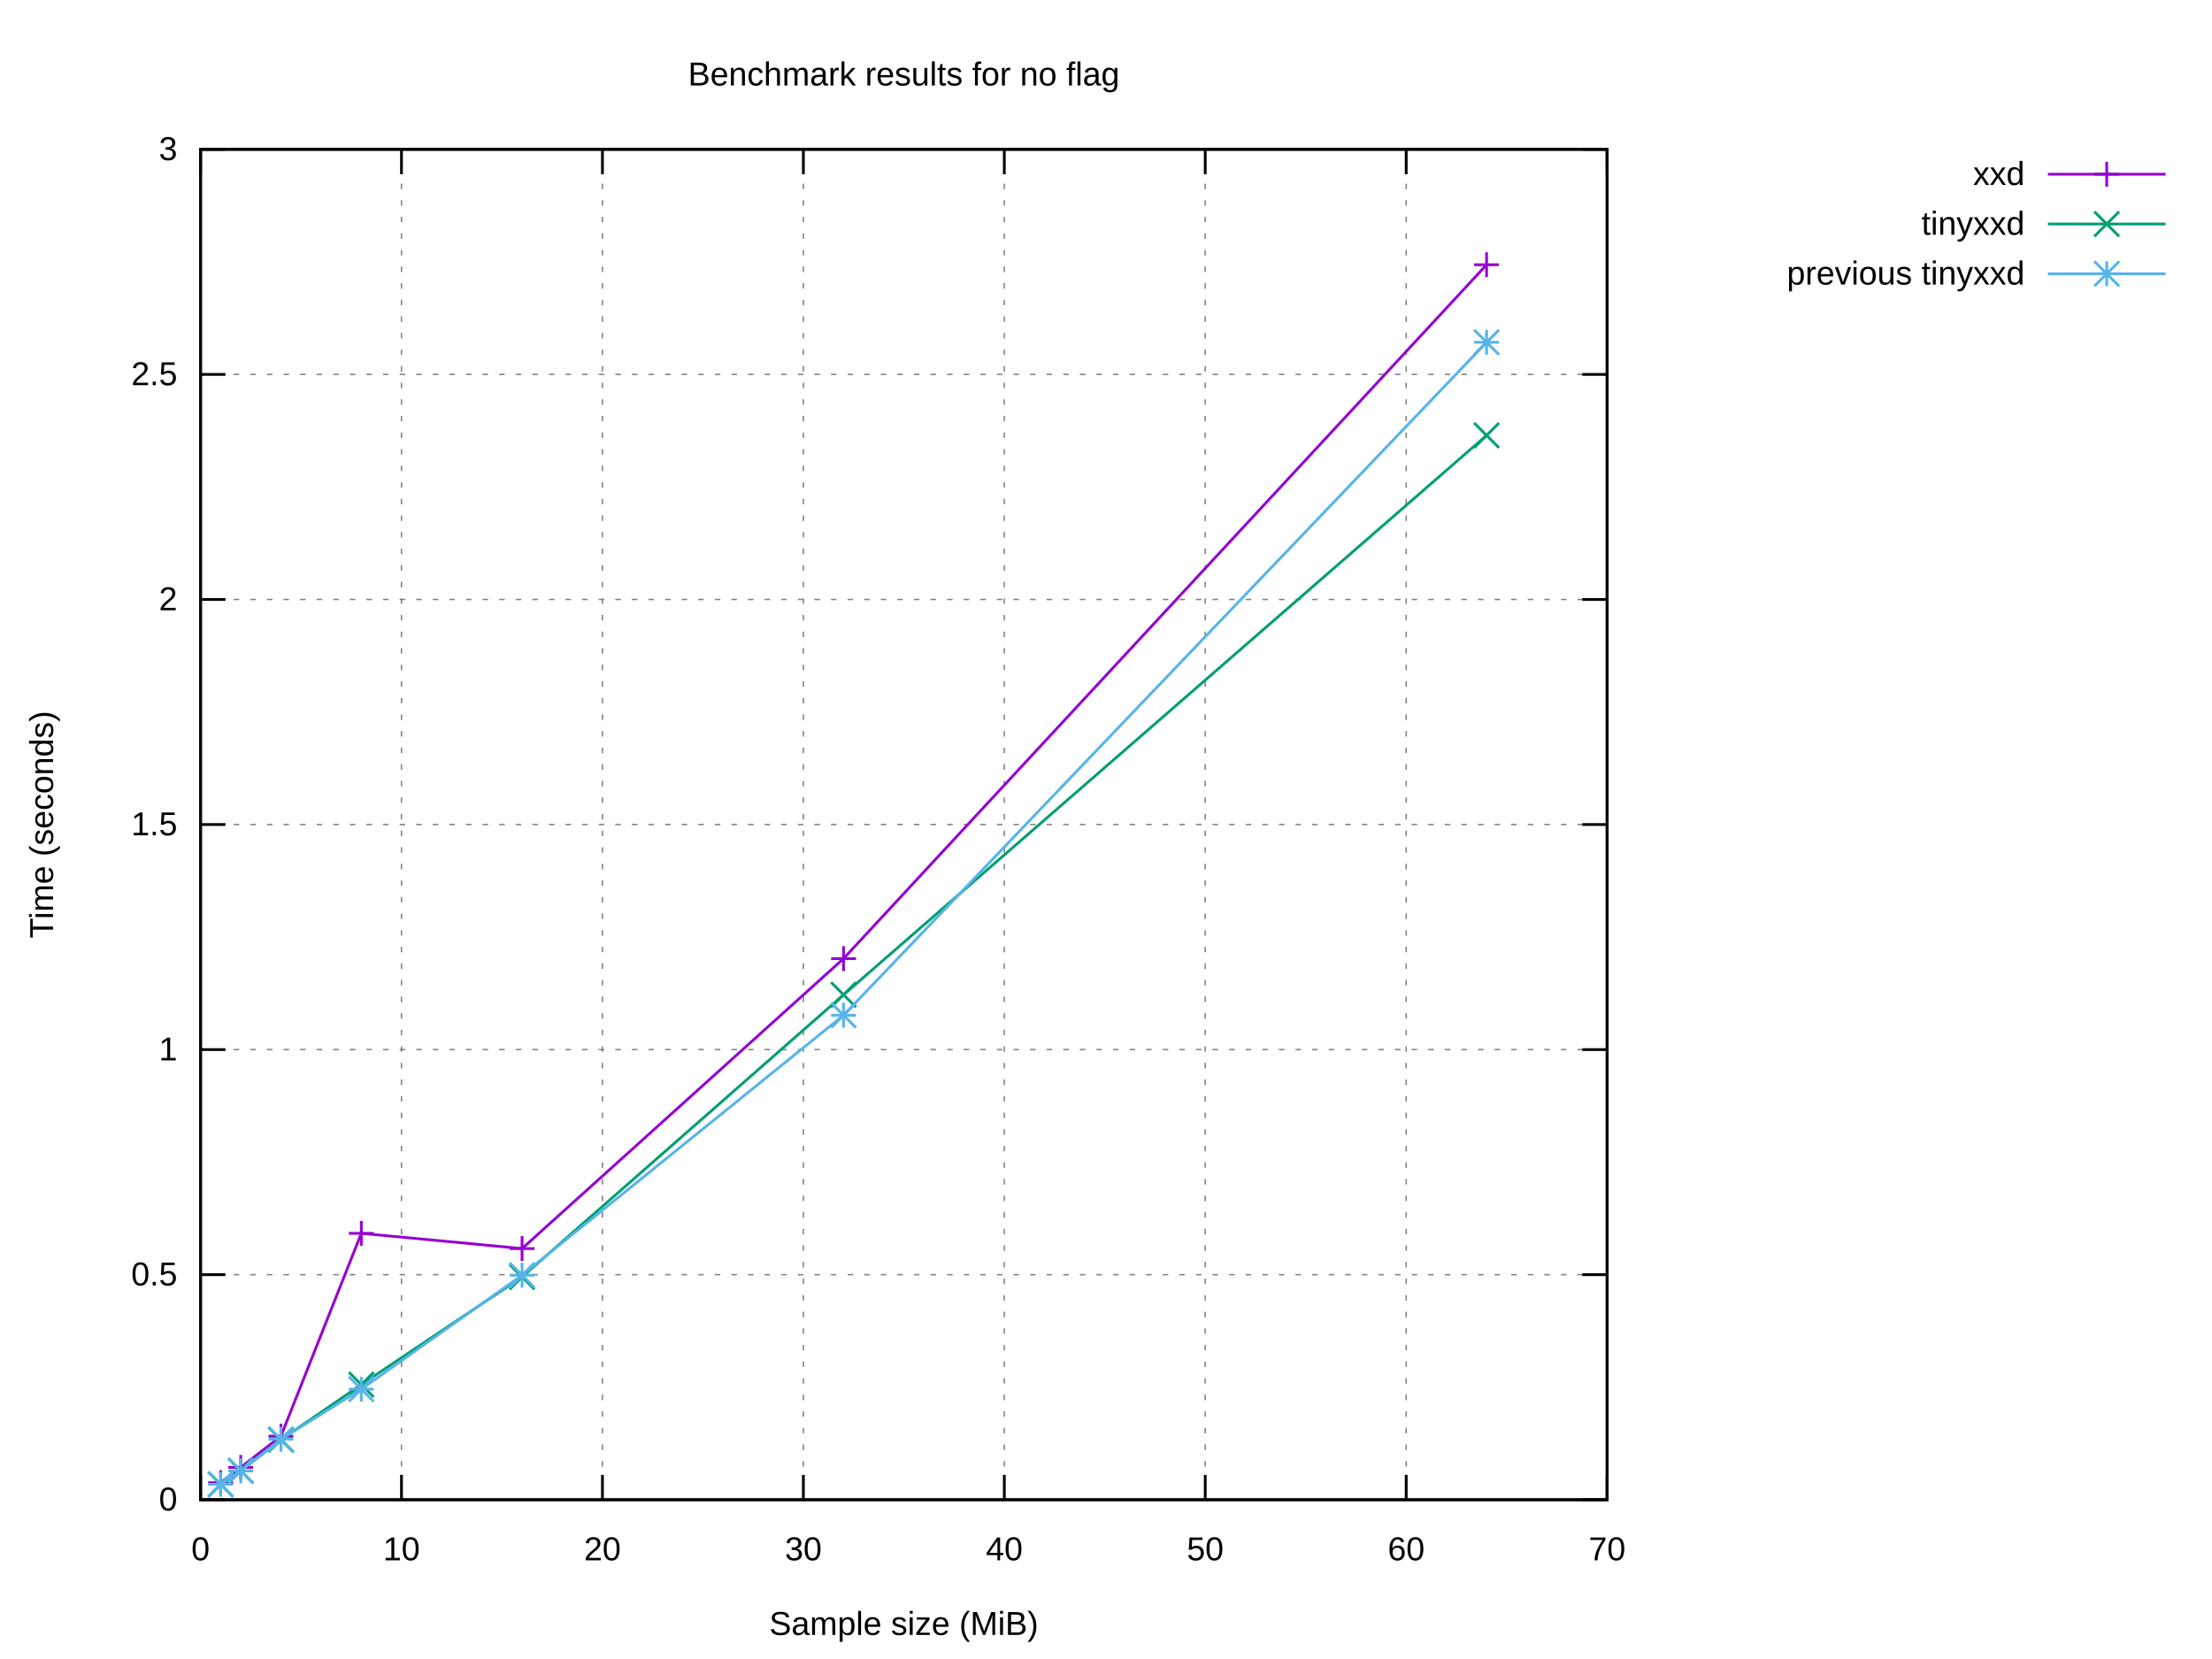
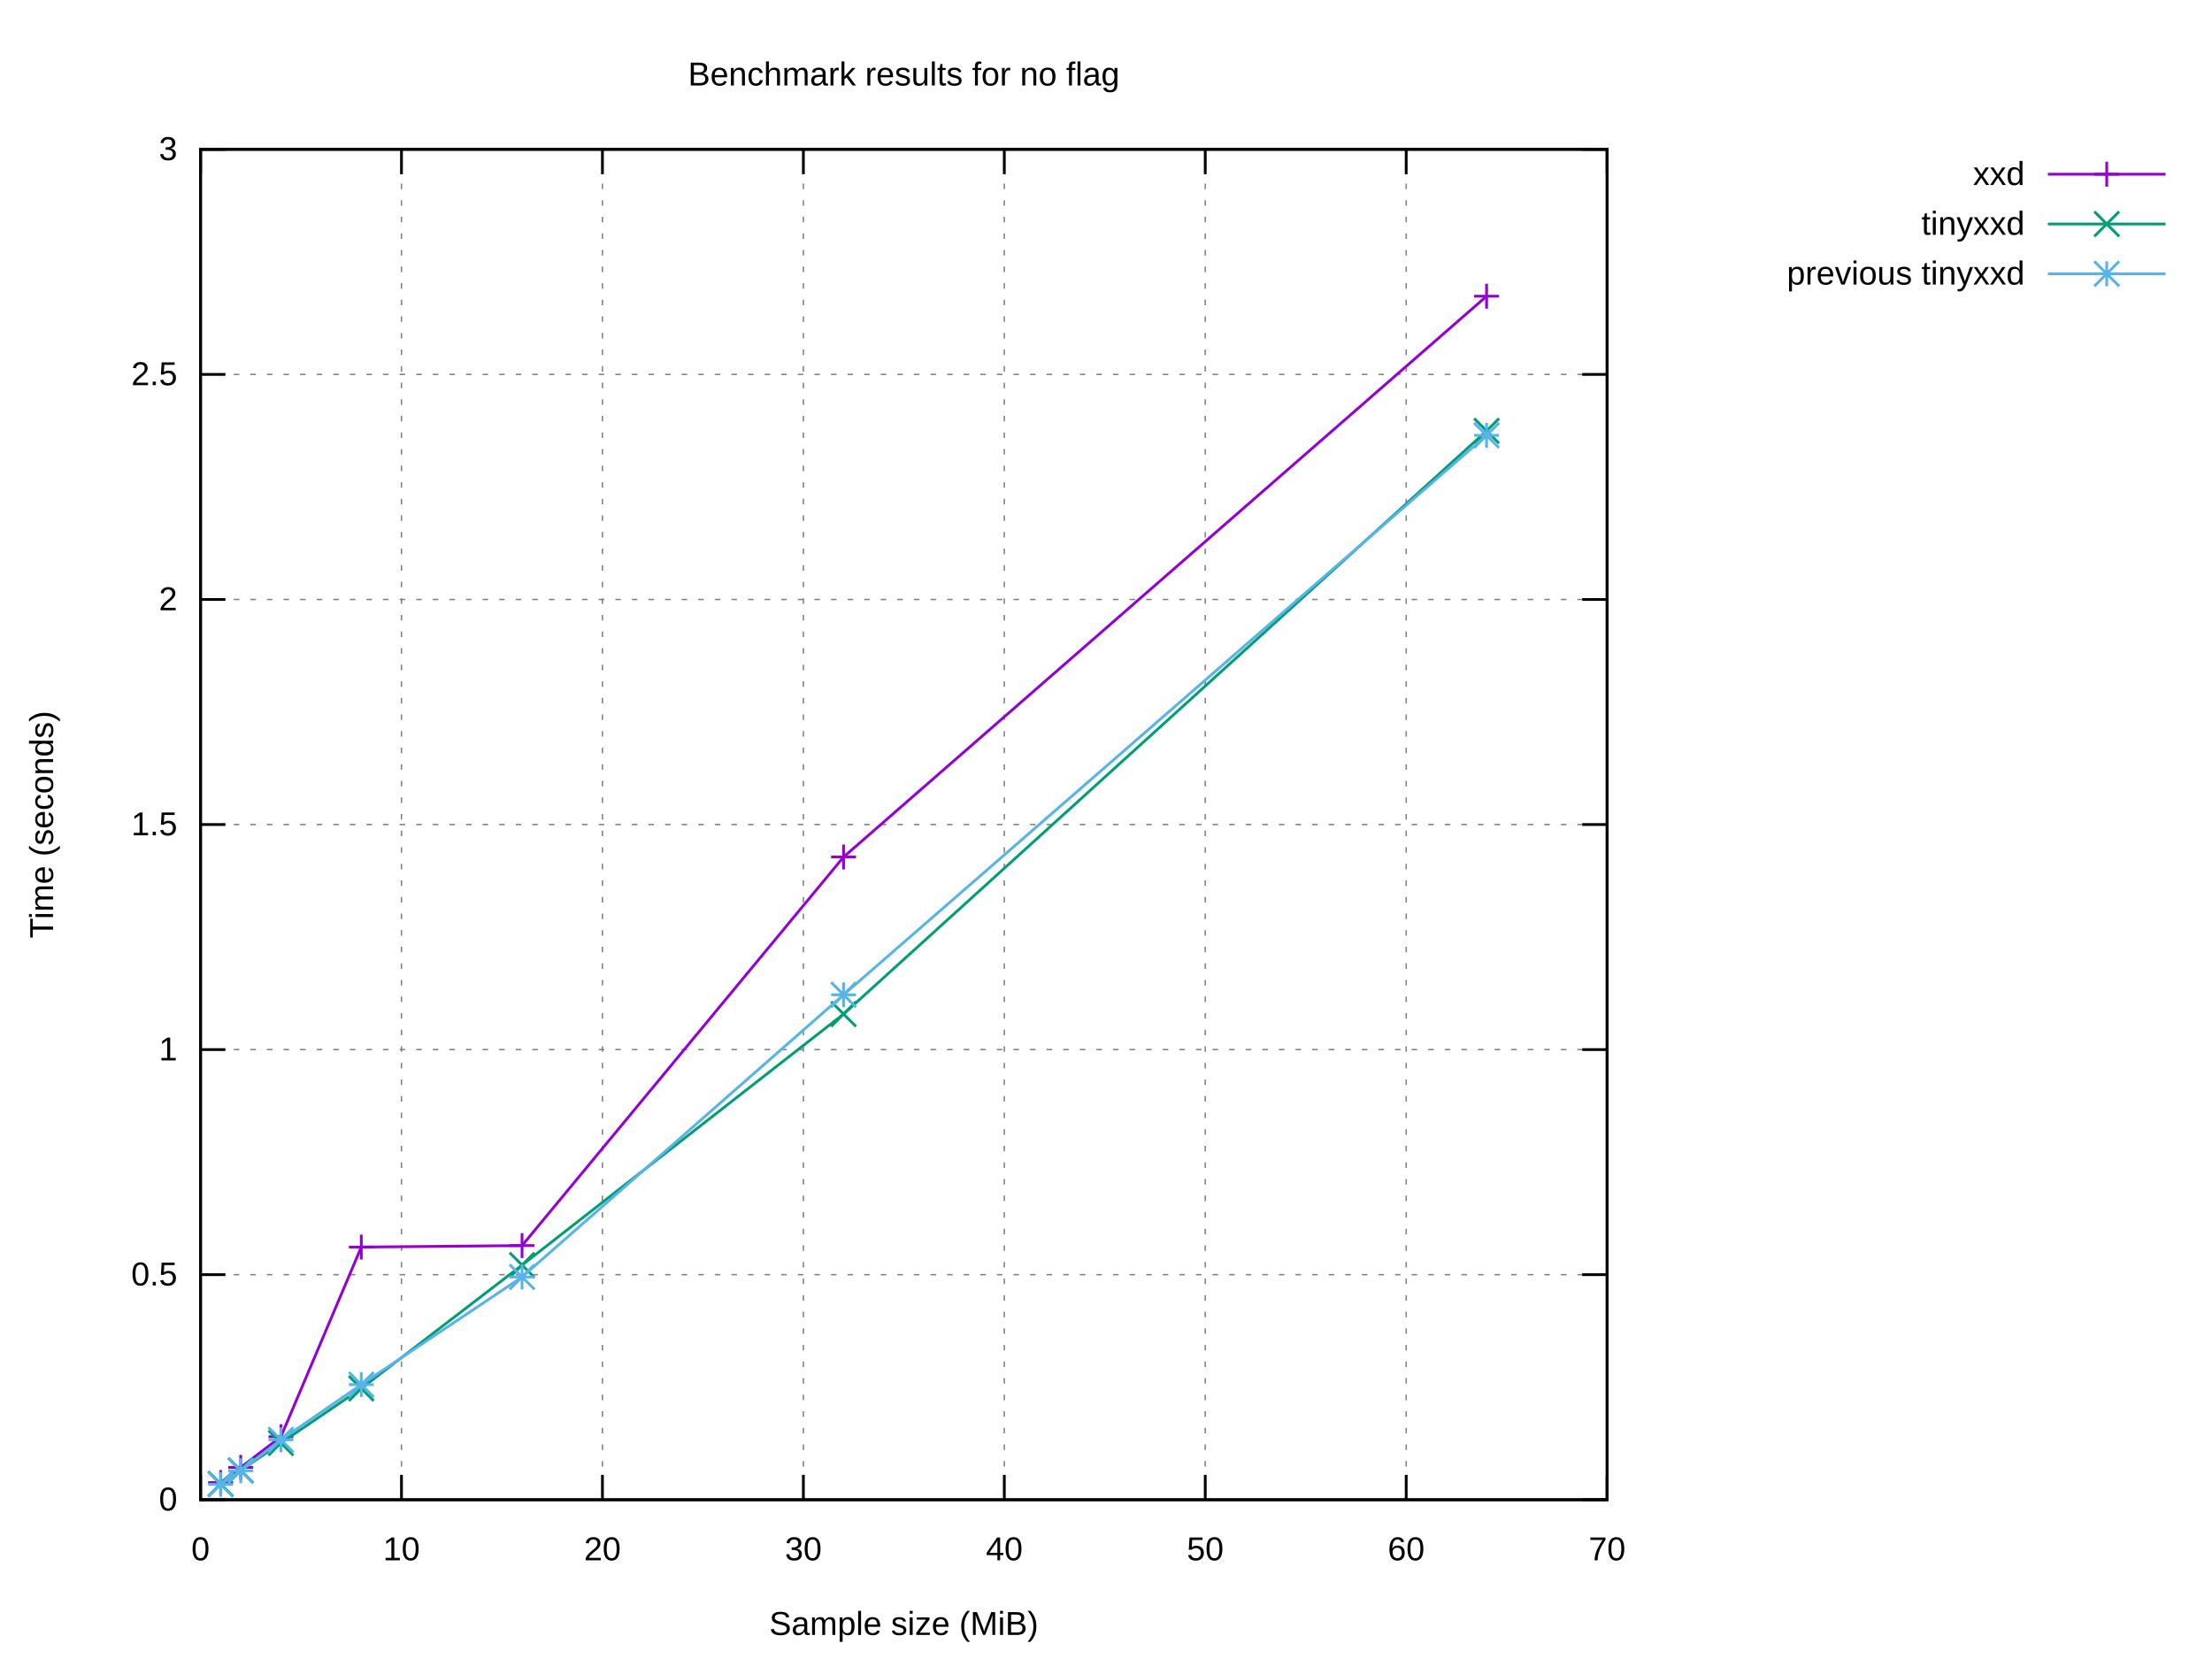
<svg xmlns="http://www.w3.org/2000/svg" xmlns:xlink="http://www.w3.org/1999/xlink" width="800" height="600" viewBox="0 0 800 600">
  <g id="gnuplot_canvas">
    <rect x="0" y="0" width="800" height="600" fill="#ffffff" />
    <defs>
      <circle id="gpDot" r="0.5" stroke-width="0.5" stroke="currentColor" />
      <path id="gpPt0" stroke-width="0.222" stroke="currentColor" d="M-1,0 h2 M0,-1 v2" />
      <path id="gpPt1" stroke-width="0.222" stroke="currentColor" d="M-1,-1 L1,1 M1,-1 L-1,1" />
      <path id="gpPt2" stroke-width="0.222" stroke="currentColor" d="M-1,0 L1,0 M0,-1 L0,1 M-1,-1 L1,1 M-1,1 L1,-1" />
      <rect id="gpPt3" stroke-width="0.222" stroke="currentColor" x="-1" y="-1" width="2" height="2" />
      <rect id="gpPt4" stroke-width="0.222" stroke="currentColor" fill="currentColor" x="-1" y="-1" width="2" height="2" />
      <circle id="gpPt5" stroke-width="0.222" stroke="currentColor" cx="0" cy="0" r="1" />
      <use xlink:href="#gpPt5" id="gpPt6" fill="currentColor" stroke="none" />
      <path id="gpPt7" stroke-width="0.222" stroke="currentColor" d="M0,-1.33 L-1.33,0.67 L1.33,0.67 z" />
      <use xlink:href="#gpPt7" id="gpPt8" fill="currentColor" stroke="none" />
      <use xlink:href="#gpPt7" id="gpPt9" stroke="currentColor" transform="rotate(180)" />
      <use xlink:href="#gpPt9" id="gpPt10" fill="currentColor" stroke="none" />
      <use xlink:href="#gpPt3" id="gpPt11" stroke="currentColor" transform="rotate(45)" />
      <use xlink:href="#gpPt11" id="gpPt12" fill="currentColor" stroke="none" />
      <path id="gpPt13" stroke-width="0.222" stroke="currentColor" d="M0,1.330 L1.265,0.411 L0.782,-1.067 L-0.782,-1.076 L-1.265,0.411 z" />
      <use xlink:href="#gpPt13" id="gpPt14" fill="currentColor" stroke="none" />
      <filter id="textbox" filterUnits="objectBoundingBox" x="0" y="0" height="1" width="1">
        <feFlood flood-color="#FFFFFF" flood-opacity="1" result="bgnd" />
        <feComposite in="SourceGraphic" in2="bgnd" operator="atop" />
      </filter>
      <filter id="greybox" filterUnits="objectBoundingBox" x="0" y="0" height="1" width="1">
        <feFlood flood-color="lightgrey" flood-opacity="1" result="grey" />
        <feComposite in="SourceGraphic" in2="grey" operator="atop" />
      </filter>
    </defs>
    <g fill="none" color="#FFFFFF" stroke="currentColor" stroke-width="1.00" stroke-linecap="butt" stroke-linejoin="miter">
</g>
    <g fill="none" color="black" stroke="currentColor" stroke-width="1.00" stroke-linecap="butt" stroke-linejoin="miter">
</g>
    <g fill="none" color="black" stroke="black" stroke-width="0.50" stroke-linecap="butt" stroke-linejoin="miter">
</g>
    <g fill="none" color="gray" stroke="currentColor" stroke-width="0.50" stroke-linecap="butt" stroke-linejoin="miter">
      <path stroke="gray" stroke-dasharray="2,4" class="gridline" d="M72.53,542.40 L581.24,542.40  " />
    </g>
    <g fill="none" color="gray" stroke="gray" stroke-width="1.00" stroke-linecap="butt" stroke-linejoin="miter">
</g>
    <g fill="none" color="black" stroke="currentColor" stroke-width="1.00" stroke-linecap="butt" stroke-linejoin="miter">
      <path stroke="black" d="M72.53,542.40 L81.53,542.40 M581.24,542.40 L572.24,542.40  " />
      <g transform="translate(64.14,546.30)" stroke="none" fill="black" font-family="Arial" font-size="12.00" text-anchor="end">
        <text>
          <tspan font-family="Arial"> 0</tspan>
        </text>
      </g>
    </g>
    <g fill="none" color="black" stroke="currentColor" stroke-width="1.00" stroke-linecap="butt" stroke-linejoin="miter">
</g>
    <g fill="none" color="black" stroke="black" stroke-width="0.50" stroke-linecap="butt" stroke-linejoin="miter">
</g>
    <g fill="none" color="gray" stroke="currentColor" stroke-width="0.50" stroke-linecap="butt" stroke-linejoin="miter">
      <path stroke="gray" stroke-dasharray="2,4" class="gridline" d="M72.53,461.00 L581.24,461.00  " />
    </g>
    <g fill="none" color="gray" stroke="gray" stroke-width="1.00" stroke-linecap="butt" stroke-linejoin="miter">
</g>
    <g fill="none" color="black" stroke="currentColor" stroke-width="1.00" stroke-linecap="butt" stroke-linejoin="miter">
      <path stroke="black" d="M72.53,461.00 L81.53,461.00 M581.24,461.00 L572.24,461.00  " />
      <g transform="translate(64.14,464.90)" stroke="none" fill="black" font-family="Arial" font-size="12.00" text-anchor="end">
        <text>
          <tspan font-family="Arial"> 0.5</tspan>
        </text>
      </g>
    </g>
    <g fill="none" color="black" stroke="currentColor" stroke-width="1.00" stroke-linecap="butt" stroke-linejoin="miter">
</g>
    <g fill="none" color="black" stroke="black" stroke-width="0.50" stroke-linecap="butt" stroke-linejoin="miter">
</g>
    <g fill="none" color="gray" stroke="currentColor" stroke-width="0.50" stroke-linecap="butt" stroke-linejoin="miter">
      <path stroke="gray" stroke-dasharray="2,4" class="gridline" d="M72.53,379.60 L581.24,379.60  " />
    </g>
    <g fill="none" color="gray" stroke="gray" stroke-width="1.00" stroke-linecap="butt" stroke-linejoin="miter">
</g>
    <g fill="none" color="black" stroke="currentColor" stroke-width="1.00" stroke-linecap="butt" stroke-linejoin="miter">
      <path stroke="black" d="M72.53,379.60 L81.53,379.60 M581.24,379.60 L572.24,379.60  " />
      <g transform="translate(64.14,383.50)" stroke="none" fill="black" font-family="Arial" font-size="12.00" text-anchor="end">
        <text>
          <tspan font-family="Arial"> 1</tspan>
        </text>
      </g>
    </g>
    <g fill="none" color="black" stroke="currentColor" stroke-width="1.00" stroke-linecap="butt" stroke-linejoin="miter">
</g>
    <g fill="none" color="black" stroke="black" stroke-width="0.50" stroke-linecap="butt" stroke-linejoin="miter">
</g>
    <g fill="none" color="gray" stroke="currentColor" stroke-width="0.50" stroke-linecap="butt" stroke-linejoin="miter">
      <path stroke="gray" stroke-dasharray="2,4" class="gridline" d="M72.53,298.20 L581.24,298.20  " />
    </g>
    <g fill="none" color="gray" stroke="gray" stroke-width="1.00" stroke-linecap="butt" stroke-linejoin="miter">
</g>
    <g fill="none" color="black" stroke="currentColor" stroke-width="1.00" stroke-linecap="butt" stroke-linejoin="miter">
      <path stroke="black" d="M72.53,298.20 L81.53,298.20 M581.24,298.20 L572.24,298.20  " />
      <g transform="translate(64.14,302.10)" stroke="none" fill="black" font-family="Arial" font-size="12.00" text-anchor="end">
        <text>
          <tspan font-family="Arial"> 1.5</tspan>
        </text>
      </g>
    </g>
    <g fill="none" color="black" stroke="currentColor" stroke-width="1.00" stroke-linecap="butt" stroke-linejoin="miter">
</g>
    <g fill="none" color="black" stroke="black" stroke-width="0.50" stroke-linecap="butt" stroke-linejoin="miter">
</g>
    <g fill="none" color="gray" stroke="currentColor" stroke-width="0.50" stroke-linecap="butt" stroke-linejoin="miter">
      <path stroke="gray" stroke-dasharray="2,4" class="gridline" d="M72.53,216.81 L581.24,216.81  " />
    </g>
    <g fill="none" color="gray" stroke="gray" stroke-width="1.00" stroke-linecap="butt" stroke-linejoin="miter">
</g>
    <g fill="none" color="black" stroke="currentColor" stroke-width="1.00" stroke-linecap="butt" stroke-linejoin="miter">
      <path stroke="black" d="M72.53,216.81 L81.53,216.81 M581.24,216.81 L572.24,216.81  " />
      <g transform="translate(64.14,220.71)" stroke="none" fill="black" font-family="Arial" font-size="12.00" text-anchor="end">
        <text>
          <tspan font-family="Arial"> 2</tspan>
        </text>
      </g>
    </g>
    <g fill="none" color="black" stroke="currentColor" stroke-width="1.00" stroke-linecap="butt" stroke-linejoin="miter">
</g>
    <g fill="none" color="black" stroke="black" stroke-width="0.50" stroke-linecap="butt" stroke-linejoin="miter">
</g>
    <g fill="none" color="gray" stroke="currentColor" stroke-width="0.50" stroke-linecap="butt" stroke-linejoin="miter">
      <path stroke="gray" stroke-dasharray="2,4" class="gridline" d="M72.53,135.41 L581.24,135.41  " />
    </g>
    <g fill="none" color="gray" stroke="gray" stroke-width="1.00" stroke-linecap="butt" stroke-linejoin="miter">
</g>
    <g fill="none" color="black" stroke="currentColor" stroke-width="1.00" stroke-linecap="butt" stroke-linejoin="miter">
      <path stroke="black" d="M72.53,135.41 L81.53,135.41 M581.24,135.41 L572.24,135.41  " />
      <g transform="translate(64.14,139.31)" stroke="none" fill="black" font-family="Arial" font-size="12.00" text-anchor="end">
        <text>
          <tspan font-family="Arial"> 2.5</tspan>
        </text>
      </g>
    </g>
    <g fill="none" color="black" stroke="currentColor" stroke-width="1.00" stroke-linecap="butt" stroke-linejoin="miter">
</g>
    <g fill="none" color="black" stroke="black" stroke-width="0.50" stroke-linecap="butt" stroke-linejoin="miter">
</g>
    <g fill="none" color="gray" stroke="currentColor" stroke-width="0.50" stroke-linecap="butt" stroke-linejoin="miter">
      <path stroke="gray" stroke-dasharray="2,4" class="gridline" d="M72.53,54.01 L581.24,54.01  " />
    </g>
    <g fill="none" color="gray" stroke="gray" stroke-width="1.00" stroke-linecap="butt" stroke-linejoin="miter">
</g>
    <g fill="none" color="black" stroke="currentColor" stroke-width="1.00" stroke-linecap="butt" stroke-linejoin="miter">
      <path stroke="black" d="M72.53,54.01 L81.53,54.01 M581.24,54.01 L572.24,54.01  " />
      <g transform="translate(64.14,57.91)" stroke="none" fill="black" font-family="Arial" font-size="12.00" text-anchor="end">
        <text>
          <tspan font-family="Arial"> 3</tspan>
        </text>
      </g>
    </g>
    <g fill="none" color="black" stroke="currentColor" stroke-width="1.00" stroke-linecap="butt" stroke-linejoin="miter">
</g>
    <g fill="none" color="black" stroke="black" stroke-width="0.50" stroke-linecap="butt" stroke-linejoin="miter">
</g>
    <g fill="none" color="gray" stroke="currentColor" stroke-width="0.50" stroke-linecap="butt" stroke-linejoin="miter">
      <path stroke="gray" stroke-dasharray="2,4" class="gridline" d="M72.53,542.40 L72.53,54.01  " />
    </g>
    <g fill="none" color="gray" stroke="gray" stroke-width="1.00" stroke-linecap="butt" stroke-linejoin="miter">
</g>
    <g fill="none" color="black" stroke="currentColor" stroke-width="1.00" stroke-linecap="butt" stroke-linejoin="miter">
      <path stroke="black" d="M72.53,542.40 L72.53,533.40 M72.53,54.01 L72.53,63.01  " />
      <g transform="translate(72.53,564.30)" stroke="none" fill="black" font-family="Arial" font-size="12.00" text-anchor="middle">
        <text>
          <tspan font-family="Arial"> 0</tspan>
        </text>
      </g>
    </g>
    <g fill="none" color="black" stroke="currentColor" stroke-width="1.00" stroke-linecap="butt" stroke-linejoin="miter">
</g>
    <g fill="none" color="black" stroke="black" stroke-width="0.50" stroke-linecap="butt" stroke-linejoin="miter">
</g>
    <g fill="none" color="gray" stroke="currentColor" stroke-width="0.50" stroke-linecap="butt" stroke-linejoin="miter">
      <path stroke="gray" stroke-dasharray="2,4" class="gridline" d="M145.20,542.40 L145.20,54.01  " />
    </g>
    <g fill="none" color="gray" stroke="gray" stroke-width="1.00" stroke-linecap="butt" stroke-linejoin="miter">
</g>
    <g fill="none" color="black" stroke="currentColor" stroke-width="1.00" stroke-linecap="butt" stroke-linejoin="miter">
      <path stroke="black" d="M145.20,542.40 L145.20,533.40 M145.20,54.01 L145.20,63.01  " />
      <g transform="translate(145.20,564.30)" stroke="none" fill="black" font-family="Arial" font-size="12.00" text-anchor="middle">
        <text>
          <tspan font-family="Arial"> 10</tspan>
        </text>
      </g>
    </g>
    <g fill="none" color="black" stroke="currentColor" stroke-width="1.00" stroke-linecap="butt" stroke-linejoin="miter">
</g>
    <g fill="none" color="black" stroke="black" stroke-width="0.50" stroke-linecap="butt" stroke-linejoin="miter">
</g>
    <g fill="none" color="gray" stroke="currentColor" stroke-width="0.50" stroke-linecap="butt" stroke-linejoin="miter">
      <path stroke="gray" stroke-dasharray="2,4" class="gridline" d="M217.88,542.40 L217.88,54.01  " />
    </g>
    <g fill="none" color="gray" stroke="gray" stroke-width="1.00" stroke-linecap="butt" stroke-linejoin="miter">
</g>
    <g fill="none" color="black" stroke="currentColor" stroke-width="1.00" stroke-linecap="butt" stroke-linejoin="miter">
      <path stroke="black" d="M217.88,542.40 L217.88,533.40 M217.88,54.01 L217.88,63.01  " />
      <g transform="translate(217.88,564.30)" stroke="none" fill="black" font-family="Arial" font-size="12.00" text-anchor="middle">
        <text>
          <tspan font-family="Arial"> 20</tspan>
        </text>
      </g>
    </g>
    <g fill="none" color="black" stroke="currentColor" stroke-width="1.00" stroke-linecap="butt" stroke-linejoin="miter">
</g>
    <g fill="none" color="black" stroke="black" stroke-width="0.50" stroke-linecap="butt" stroke-linejoin="miter">
</g>
    <g fill="none" color="gray" stroke="currentColor" stroke-width="0.50" stroke-linecap="butt" stroke-linejoin="miter">
      <path stroke="gray" stroke-dasharray="2,4" class="gridline" d="M290.55,542.40 L290.55,54.01  " />
    </g>
    <g fill="none" color="gray" stroke="gray" stroke-width="1.00" stroke-linecap="butt" stroke-linejoin="miter">
</g>
    <g fill="none" color="black" stroke="currentColor" stroke-width="1.00" stroke-linecap="butt" stroke-linejoin="miter">
      <path stroke="black" d="M290.55,542.40 L290.55,533.40 M290.55,54.01 L290.55,63.01  " />
      <g transform="translate(290.55,564.30)" stroke="none" fill="black" font-family="Arial" font-size="12.00" text-anchor="middle">
        <text>
          <tspan font-family="Arial"> 30</tspan>
        </text>
      </g>
    </g>
    <g fill="none" color="black" stroke="currentColor" stroke-width="1.00" stroke-linecap="butt" stroke-linejoin="miter">
</g>
    <g fill="none" color="black" stroke="black" stroke-width="0.50" stroke-linecap="butt" stroke-linejoin="miter">
</g>
    <g fill="none" color="gray" stroke="currentColor" stroke-width="0.50" stroke-linecap="butt" stroke-linejoin="miter">
      <path stroke="gray" stroke-dasharray="2,4" class="gridline" d="M363.22,542.40 L363.22,54.01  " />
    </g>
    <g fill="none" color="gray" stroke="gray" stroke-width="1.00" stroke-linecap="butt" stroke-linejoin="miter">
</g>
    <g fill="none" color="black" stroke="currentColor" stroke-width="1.00" stroke-linecap="butt" stroke-linejoin="miter">
      <path stroke="black" d="M363.22,542.40 L363.22,533.40 M363.22,54.01 L363.22,63.01  " />
      <g transform="translate(363.22,564.30)" stroke="none" fill="black" font-family="Arial" font-size="12.00" text-anchor="middle">
        <text>
          <tspan font-family="Arial"> 40</tspan>
        </text>
      </g>
    </g>
    <g fill="none" color="black" stroke="currentColor" stroke-width="1.00" stroke-linecap="butt" stroke-linejoin="miter">
</g>
    <g fill="none" color="black" stroke="black" stroke-width="0.50" stroke-linecap="butt" stroke-linejoin="miter">
</g>
    <g fill="none" color="gray" stroke="currentColor" stroke-width="0.50" stroke-linecap="butt" stroke-linejoin="miter">
      <path stroke="gray" stroke-dasharray="2,4" class="gridline" d="M435.89,542.40 L435.89,54.01  " />
    </g>
    <g fill="none" color="gray" stroke="gray" stroke-width="1.00" stroke-linecap="butt" stroke-linejoin="miter">
</g>
    <g fill="none" color="black" stroke="currentColor" stroke-width="1.00" stroke-linecap="butt" stroke-linejoin="miter">
      <path stroke="black" d="M435.89,542.40 L435.89,533.40 M435.89,54.01 L435.89,63.01  " />
      <g transform="translate(435.89,564.30)" stroke="none" fill="black" font-family="Arial" font-size="12.00" text-anchor="middle">
        <text>
          <tspan font-family="Arial"> 50</tspan>
        </text>
      </g>
    </g>
    <g fill="none" color="black" stroke="currentColor" stroke-width="1.00" stroke-linecap="butt" stroke-linejoin="miter">
</g>
    <g fill="none" color="black" stroke="black" stroke-width="0.50" stroke-linecap="butt" stroke-linejoin="miter">
</g>
    <g fill="none" color="gray" stroke="currentColor" stroke-width="0.50" stroke-linecap="butt" stroke-linejoin="miter">
      <path stroke="gray" stroke-dasharray="2,4" class="gridline" d="M508.57,542.40 L508.57,54.01  " />
    </g>
    <g fill="none" color="gray" stroke="gray" stroke-width="1.00" stroke-linecap="butt" stroke-linejoin="miter">
</g>
    <g fill="none" color="black" stroke="currentColor" stroke-width="1.00" stroke-linecap="butt" stroke-linejoin="miter">
      <path stroke="black" d="M508.57,542.40 L508.57,533.40 M508.57,54.01 L508.57,63.01  " />
      <g transform="translate(508.57,564.30)" stroke="none" fill="black" font-family="Arial" font-size="12.00" text-anchor="middle">
        <text>
          <tspan font-family="Arial"> 60</tspan>
        </text>
      </g>
    </g>
    <g fill="none" color="black" stroke="currentColor" stroke-width="1.00" stroke-linecap="butt" stroke-linejoin="miter">
</g>
    <g fill="none" color="black" stroke="black" stroke-width="0.50" stroke-linecap="butt" stroke-linejoin="miter">
</g>
    <g fill="none" color="gray" stroke="currentColor" stroke-width="0.50" stroke-linecap="butt" stroke-linejoin="miter">
      <path stroke="gray" stroke-dasharray="2,4" class="gridline" d="M581.24,542.40 L581.24,54.01  " />
    </g>
    <g fill="none" color="gray" stroke="gray" stroke-width="1.00" stroke-linecap="butt" stroke-linejoin="miter">
</g>
    <g fill="none" color="black" stroke="currentColor" stroke-width="1.00" stroke-linecap="butt" stroke-linejoin="miter">
      <path stroke="black" d="M581.24,542.40 L581.24,533.40 M581.24,54.01 L581.24,63.01  " />
      <g transform="translate(581.24,564.30)" stroke="none" fill="black" font-family="Arial" font-size="12.00" text-anchor="middle">
        <text>
          <tspan font-family="Arial"> 70</tspan>
        </text>
      </g>
    </g>
    <g fill="none" color="black" stroke="currentColor" stroke-width="1.00" stroke-linecap="butt" stroke-linejoin="miter">
</g>
    <g fill="none" color="black" stroke="currentColor" stroke-width="1.00" stroke-linecap="butt" stroke-linejoin="miter">
      <path stroke="black" d="M72.53,54.01 L72.53,542.40 L581.24,542.40 L581.24,54.01 L72.53,54.01 Z  " />
    </g>
    <g fill="none" color="black" stroke="currentColor" stroke-width="1.00" stroke-linecap="butt" stroke-linejoin="miter">
</g>
    <g id="gnuplot_plot_1">
      <g fill="none" color="black" stroke="currentColor" stroke-width="1.00" stroke-linecap="butt" stroke-linejoin="miter">
        <g transform="translate(732.26,66.91)" stroke="none" fill="black" font-family="Arial" font-size="12.00" text-anchor="end">
          <text>
            <tspan font-family="Arial">xxd</tspan>
          </text>
        </g>
      </g>
      <g fill="none" color="black" stroke="currentColor" stroke-width="1.00" stroke-linecap="butt" stroke-linejoin="miter">
-         <path stroke="rgb(148,   0, 211)" d="M740.65,63.01 L783.21,63.01 M537.64,95.75 L305.08,346.69 L188.81,451.56 L130.67,446.06 L101.60,519.42 L87.06,530.70   L79.80,536.23  " />
-         <use xlink:href="#gpPt0" transform="translate(537.64,95.75) scale(4.50)" color="rgb(148,   0, 211)" />
-         <use xlink:href="#gpPt0" transform="translate(305.08,346.69) scale(4.50)" color="rgb(148,   0, 211)" />
-         <use xlink:href="#gpPt0" transform="translate(188.81,451.56) scale(4.50)" color="rgb(148,   0, 211)" />
-         <use xlink:href="#gpPt0" transform="translate(130.67,446.06) scale(4.50)" color="rgb(148,   0, 211)" />
-         <use xlink:href="#gpPt0" transform="translate(101.60,519.42) scale(4.50)" color="rgb(148,   0, 211)" />
-         <use xlink:href="#gpPt0" transform="translate(87.06,530.70) scale(4.50)" color="rgb(148,   0, 211)" />
-         <use xlink:href="#gpPt0" transform="translate(79.80,536.23) scale(4.50)" color="rgb(148,   0, 211)" />
+         <path stroke="rgb(148,   0, 211)" d="M740.65,63.01 L783.21,63.01 M537.64,107.13 L305.08,309.95 L188.81,450.48 L130.67,451.02 L101.60,519.61 L87.06,530.71   L79.80,536.18  " />
+         <use xlink:href="#gpPt0" transform="translate(537.64,107.13) scale(4.50)" color="rgb(148,   0, 211)" />
+         <use xlink:href="#gpPt0" transform="translate(305.08,309.95) scale(4.50)" color="rgb(148,   0, 211)" />
+         <use xlink:href="#gpPt0" transform="translate(188.81,450.48) scale(4.50)" color="rgb(148,   0, 211)" />
+         <use xlink:href="#gpPt0" transform="translate(130.67,451.02) scale(4.50)" color="rgb(148,   0, 211)" />
+         <use xlink:href="#gpPt0" transform="translate(101.60,519.61) scale(4.50)" color="rgb(148,   0, 211)" />
+         <use xlink:href="#gpPt0" transform="translate(87.06,530.71) scale(4.50)" color="rgb(148,   0, 211)" />
+         <use xlink:href="#gpPt0" transform="translate(79.80,536.18) scale(4.50)" color="rgb(148,   0, 211)" />
        <use xlink:href="#gpPt0" transform="translate(761.93,63.01) scale(4.50)" color="rgb(148,   0, 211)" />
      </g>
    </g>
    <g id="gnuplot_plot_2">
      <g fill="none" color="black" stroke="currentColor" stroke-width="1.00" stroke-linecap="butt" stroke-linejoin="miter">
        <g transform="translate(732.26,84.91)" stroke="none" fill="black" font-family="Arial" font-size="12.00" text-anchor="end">
          <text>
            <tspan font-family="Arial">tinyxxd</tspan>
          </text>
        </g>
      </g>
      <g fill="none" color="black" stroke="currentColor" stroke-width="1.00" stroke-linecap="butt" stroke-linejoin="miter">
-         <path stroke="rgb(  0, 158, 115)" d="M740.65,81.01 L783.21,81.01 M537.64,157.46 L305.08,359.77 L188.81,461.83 L130.67,500.76 L101.60,520.72 L87.06,531.93   L79.80,536.85  " />
-         <use xlink:href="#gpPt1" transform="translate(537.64,157.46) scale(4.50)" color="rgb(  0, 158, 115)" />
-         <use xlink:href="#gpPt1" transform="translate(305.08,359.77) scale(4.50)" color="rgb(  0, 158, 115)" />
-         <use xlink:href="#gpPt1" transform="translate(188.81,461.83) scale(4.50)" color="rgb(  0, 158, 115)" />
-         <use xlink:href="#gpPt1" transform="translate(130.67,500.76) scale(4.50)" color="rgb(  0, 158, 115)" />
-         <use xlink:href="#gpPt1" transform="translate(101.60,520.72) scale(4.50)" color="rgb(  0, 158, 115)" />
-         <use xlink:href="#gpPt1" transform="translate(87.06,531.93) scale(4.50)" color="rgb(  0, 158, 115)" />
-         <use xlink:href="#gpPt1" transform="translate(79.80,536.85) scale(4.50)" color="rgb(  0, 158, 115)" />
+         <path stroke="rgb(  0, 158, 115)" d="M740.65,81.01 L783.21,81.01 M537.64,155.84 L305.08,366.75 L188.81,457.54 L130.67,502.15 L101.60,521.87 L87.06,531.77   L79.80,536.64  " />
+         <use xlink:href="#gpPt1" transform="translate(537.64,155.84) scale(4.50)" color="rgb(  0, 158, 115)" />
+         <use xlink:href="#gpPt1" transform="translate(305.08,366.75) scale(4.50)" color="rgb(  0, 158, 115)" />
+         <use xlink:href="#gpPt1" transform="translate(188.81,457.54) scale(4.50)" color="rgb(  0, 158, 115)" />
+         <use xlink:href="#gpPt1" transform="translate(130.67,502.15) scale(4.50)" color="rgb(  0, 158, 115)" />
+         <use xlink:href="#gpPt1" transform="translate(101.60,521.87) scale(4.50)" color="rgb(  0, 158, 115)" />
+         <use xlink:href="#gpPt1" transform="translate(87.06,531.77) scale(4.50)" color="rgb(  0, 158, 115)" />
+         <use xlink:href="#gpPt1" transform="translate(79.80,536.64) scale(4.50)" color="rgb(  0, 158, 115)" />
        <use xlink:href="#gpPt1" transform="translate(761.93,81.01) scale(4.50)" color="rgb(  0, 158, 115)" />
      </g>
    </g>
    <g id="gnuplot_plot_3">
      <g fill="none" color="black" stroke="currentColor" stroke-width="1.00" stroke-linecap="butt" stroke-linejoin="miter">
        <g transform="translate(732.26,102.91)" stroke="none" fill="black" font-family="Arial" font-size="12.00" text-anchor="end">
          <text>
            <tspan font-family="Arial">previous tinyxxd</tspan>
          </text>
        </g>
      </g>
      <g fill="none" color="black" stroke="currentColor" stroke-width="1.00" stroke-linecap="butt" stroke-linejoin="miter">
-         <path stroke="rgb( 86, 180, 233)" d="M740.65,99.01 L783.21,99.01 M537.64,123.79 L305.08,367.17 L188.81,461.19 L130.67,502.41 L101.60,520.53 L87.06,531.98   L79.80,536.82  " />
-         <use xlink:href="#gpPt2" transform="translate(537.64,123.79) scale(4.50)" color="rgb( 86, 180, 233)" />
-         <use xlink:href="#gpPt2" transform="translate(305.08,367.17) scale(4.50)" color="rgb( 86, 180, 233)" />
-         <use xlink:href="#gpPt2" transform="translate(188.81,461.19) scale(4.50)" color="rgb( 86, 180, 233)" />
-         <use xlink:href="#gpPt2" transform="translate(130.67,502.41) scale(4.50)" color="rgb( 86, 180, 233)" />
-         <use xlink:href="#gpPt2" transform="translate(101.60,520.53) scale(4.50)" color="rgb( 86, 180, 233)" />
-         <use xlink:href="#gpPt2" transform="translate(87.06,531.98) scale(4.50)" color="rgb( 86, 180, 233)" />
-         <use xlink:href="#gpPt2" transform="translate(79.80,536.82) scale(4.50)" color="rgb( 86, 180, 233)" />
+         <path stroke="rgb( 86, 180, 233)" d="M740.65,99.01 L783.21,99.01 M537.64,157.46 L305.08,359.77 L188.81,461.83 L130.67,500.76 L101.60,520.72 L87.06,531.93   L79.80,536.85  " />
+         <use xlink:href="#gpPt2" transform="translate(537.64,157.46) scale(4.50)" color="rgb( 86, 180, 233)" />
+         <use xlink:href="#gpPt2" transform="translate(305.08,359.77) scale(4.50)" color="rgb( 86, 180, 233)" />
+         <use xlink:href="#gpPt2" transform="translate(188.81,461.83) scale(4.50)" color="rgb( 86, 180, 233)" />
+         <use xlink:href="#gpPt2" transform="translate(130.67,500.76) scale(4.50)" color="rgb( 86, 180, 233)" />
+         <use xlink:href="#gpPt2" transform="translate(101.60,520.72) scale(4.50)" color="rgb( 86, 180, 233)" />
+         <use xlink:href="#gpPt2" transform="translate(87.06,531.93) scale(4.50)" color="rgb( 86, 180, 233)" />
+         <use xlink:href="#gpPt2" transform="translate(79.80,536.85) scale(4.50)" color="rgb( 86, 180, 233)" />
        <use xlink:href="#gpPt2" transform="translate(761.93,99.01) scale(4.50)" color="rgb( 86, 180, 233)" />
      </g>
    </g>
    <g fill="none" color="#FFFFFF" stroke="rgb( 86, 180, 233)" stroke-width="2.00" stroke-linecap="butt" stroke-linejoin="miter">
</g>
    <g fill="none" color="black" stroke="currentColor" stroke-width="2.00" stroke-linecap="butt" stroke-linejoin="miter">
</g>
    <g fill="none" color="black" stroke="black" stroke-width="1.00" stroke-linecap="butt" stroke-linejoin="miter">
</g>
    <g fill="none" color="black" stroke="currentColor" stroke-width="1.00" stroke-linecap="butt" stroke-linejoin="miter">
      <path stroke="black" d="M72.53,54.01 L72.53,542.40 L581.24,542.40 L581.24,54.01 L72.53,54.01 Z  " />
      <g transform="translate(19.18,298.21) rotate(270.00)" stroke="none" fill="black" font-family="Arial" font-size="12.00" text-anchor="middle">
        <text>
          <tspan font-family="Arial">Time (seconds)</tspan>
        </text>
      </g>
    </g>
    <g fill="none" color="black" stroke="currentColor" stroke-width="1.00" stroke-linecap="butt" stroke-linejoin="miter">
      <g transform="translate(326.88,591.30)" stroke="none" fill="black" font-family="Arial" font-size="12.00" text-anchor="middle">
        <text>
          <tspan font-family="Arial">Sample size (MiB)</tspan>
        </text>
      </g>
    </g>
    <g fill="none" color="black" stroke="currentColor" stroke-width="1.00" stroke-linecap="butt" stroke-linejoin="miter">
</g>
    <g fill="none" color="black" stroke="currentColor" stroke-width="1.00" stroke-linecap="butt" stroke-linejoin="miter">
      <g transform="translate(326.88,30.91)" stroke="none" fill="black" font-family="Arial" font-size="12.00" text-anchor="middle">
        <text>
          <tspan font-family="Arial">Benchmark results for no flag</tspan>
        </text>
      </g>
    </g>
    <g fill="none" color="black" stroke="currentColor" stroke-width="1.00" stroke-linecap="butt" stroke-linejoin="miter">
</g>
  </g>
</svg>
